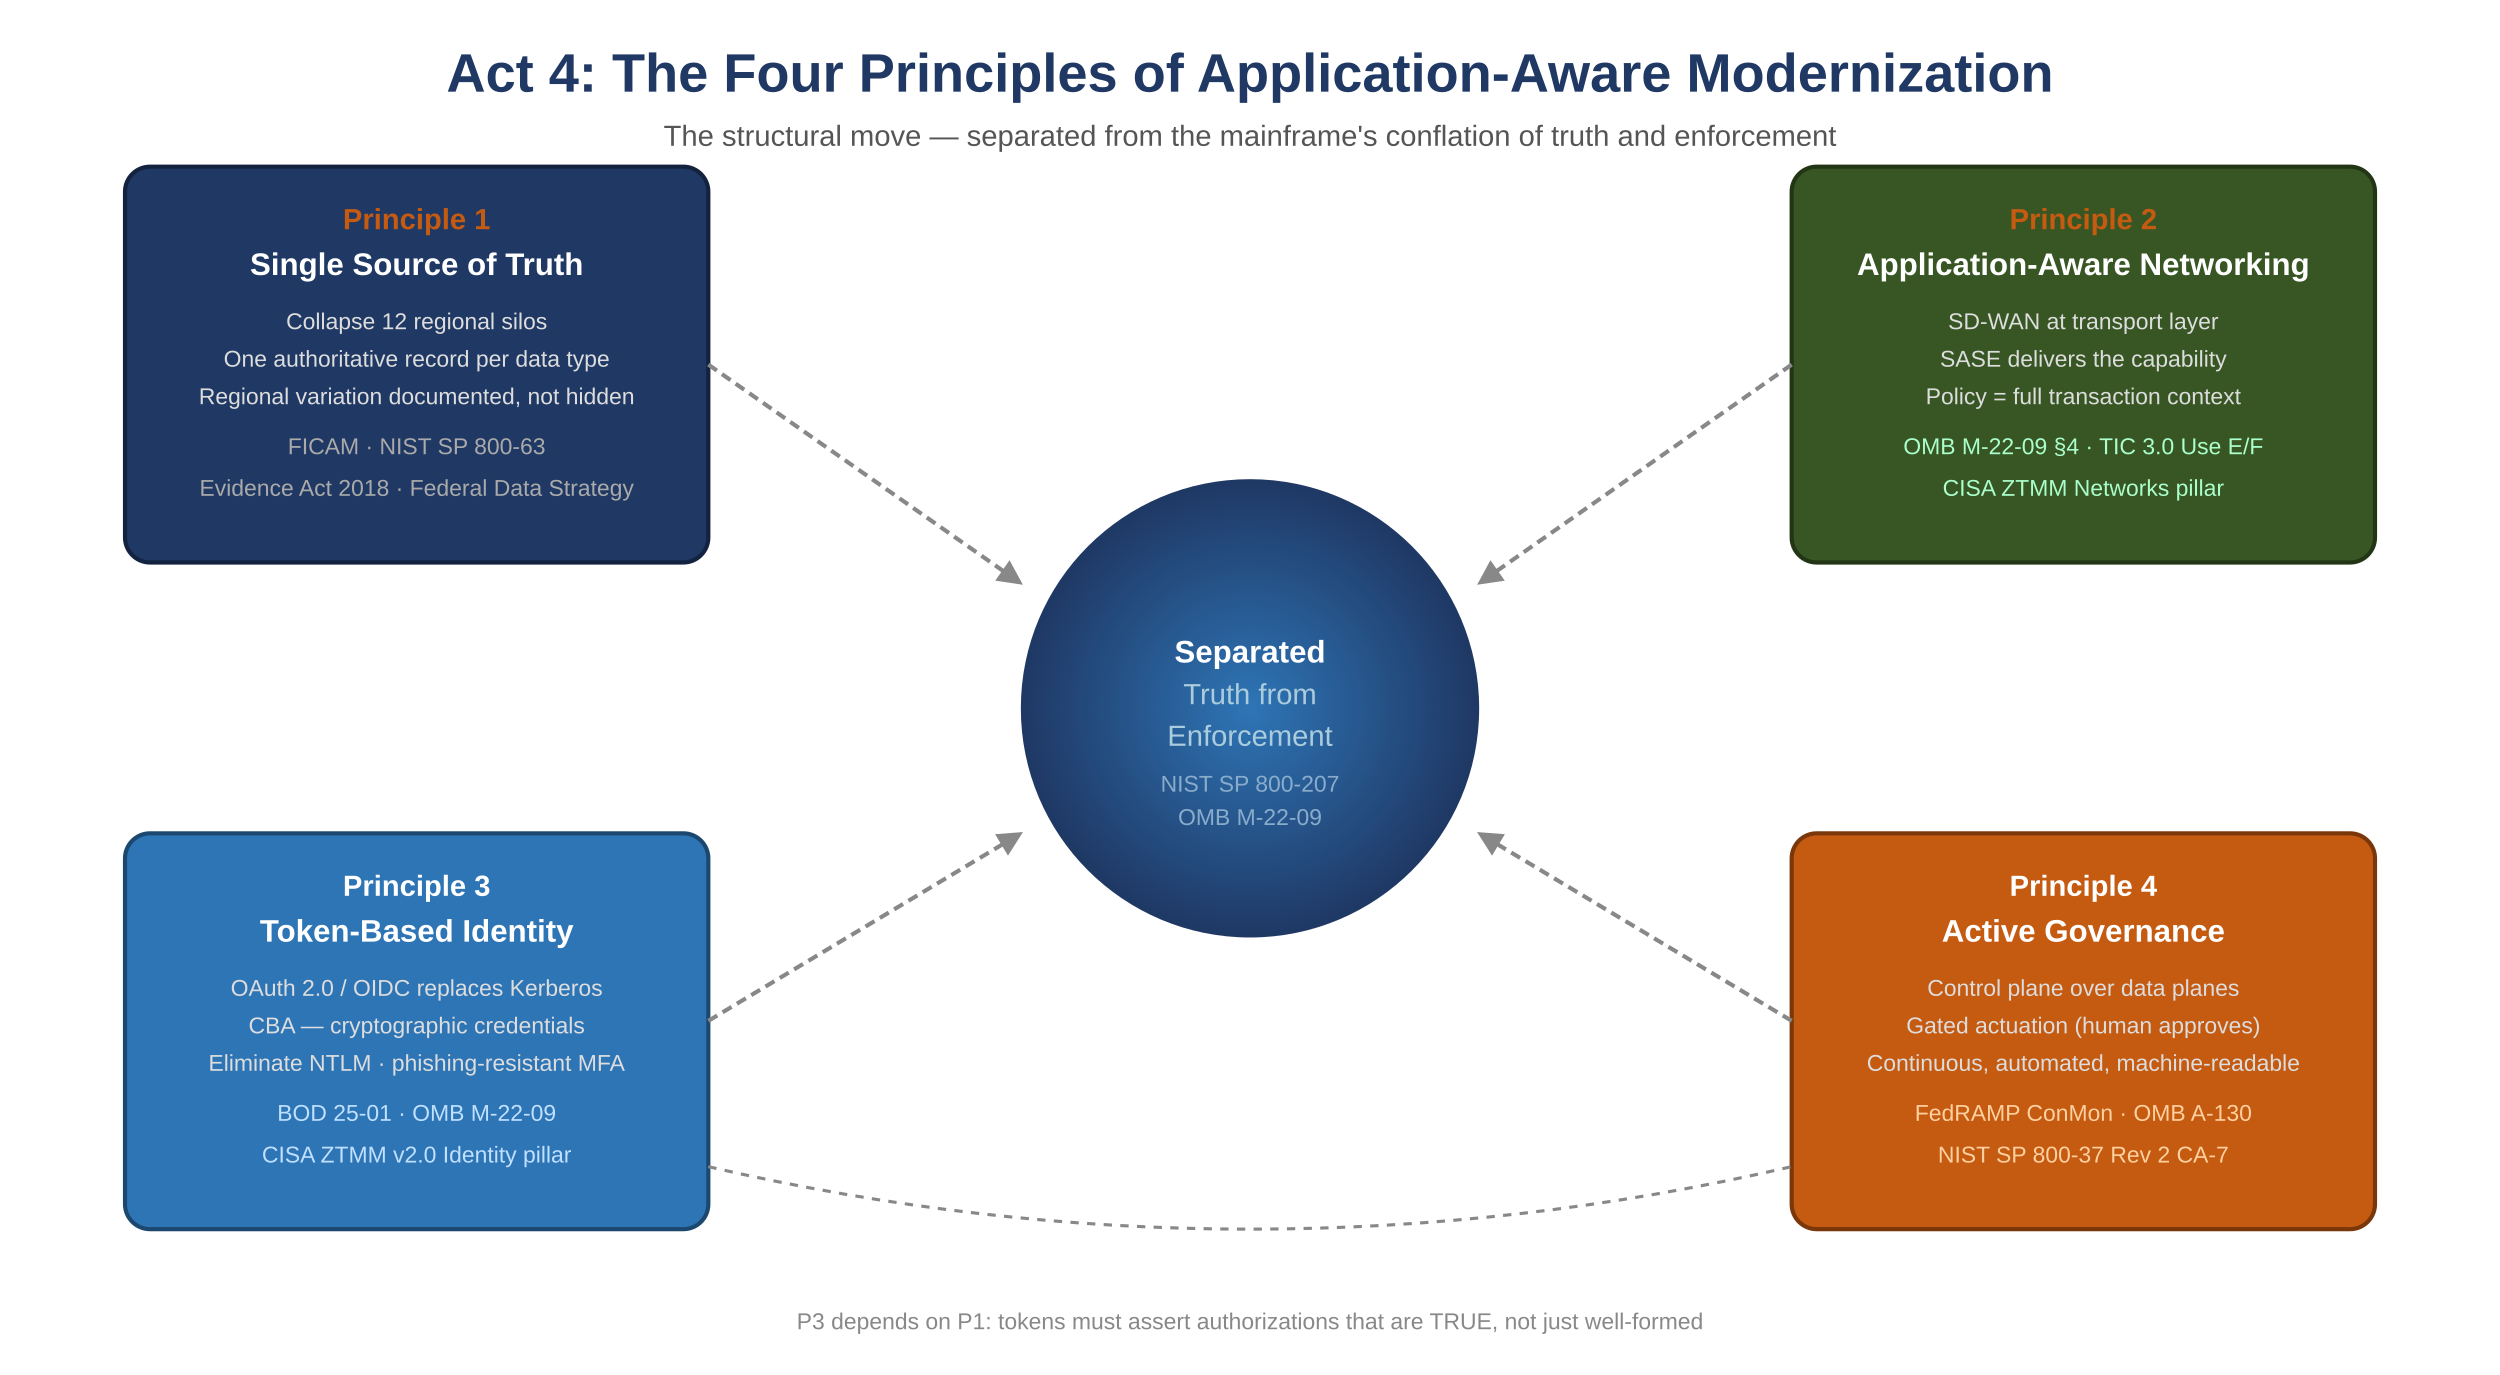
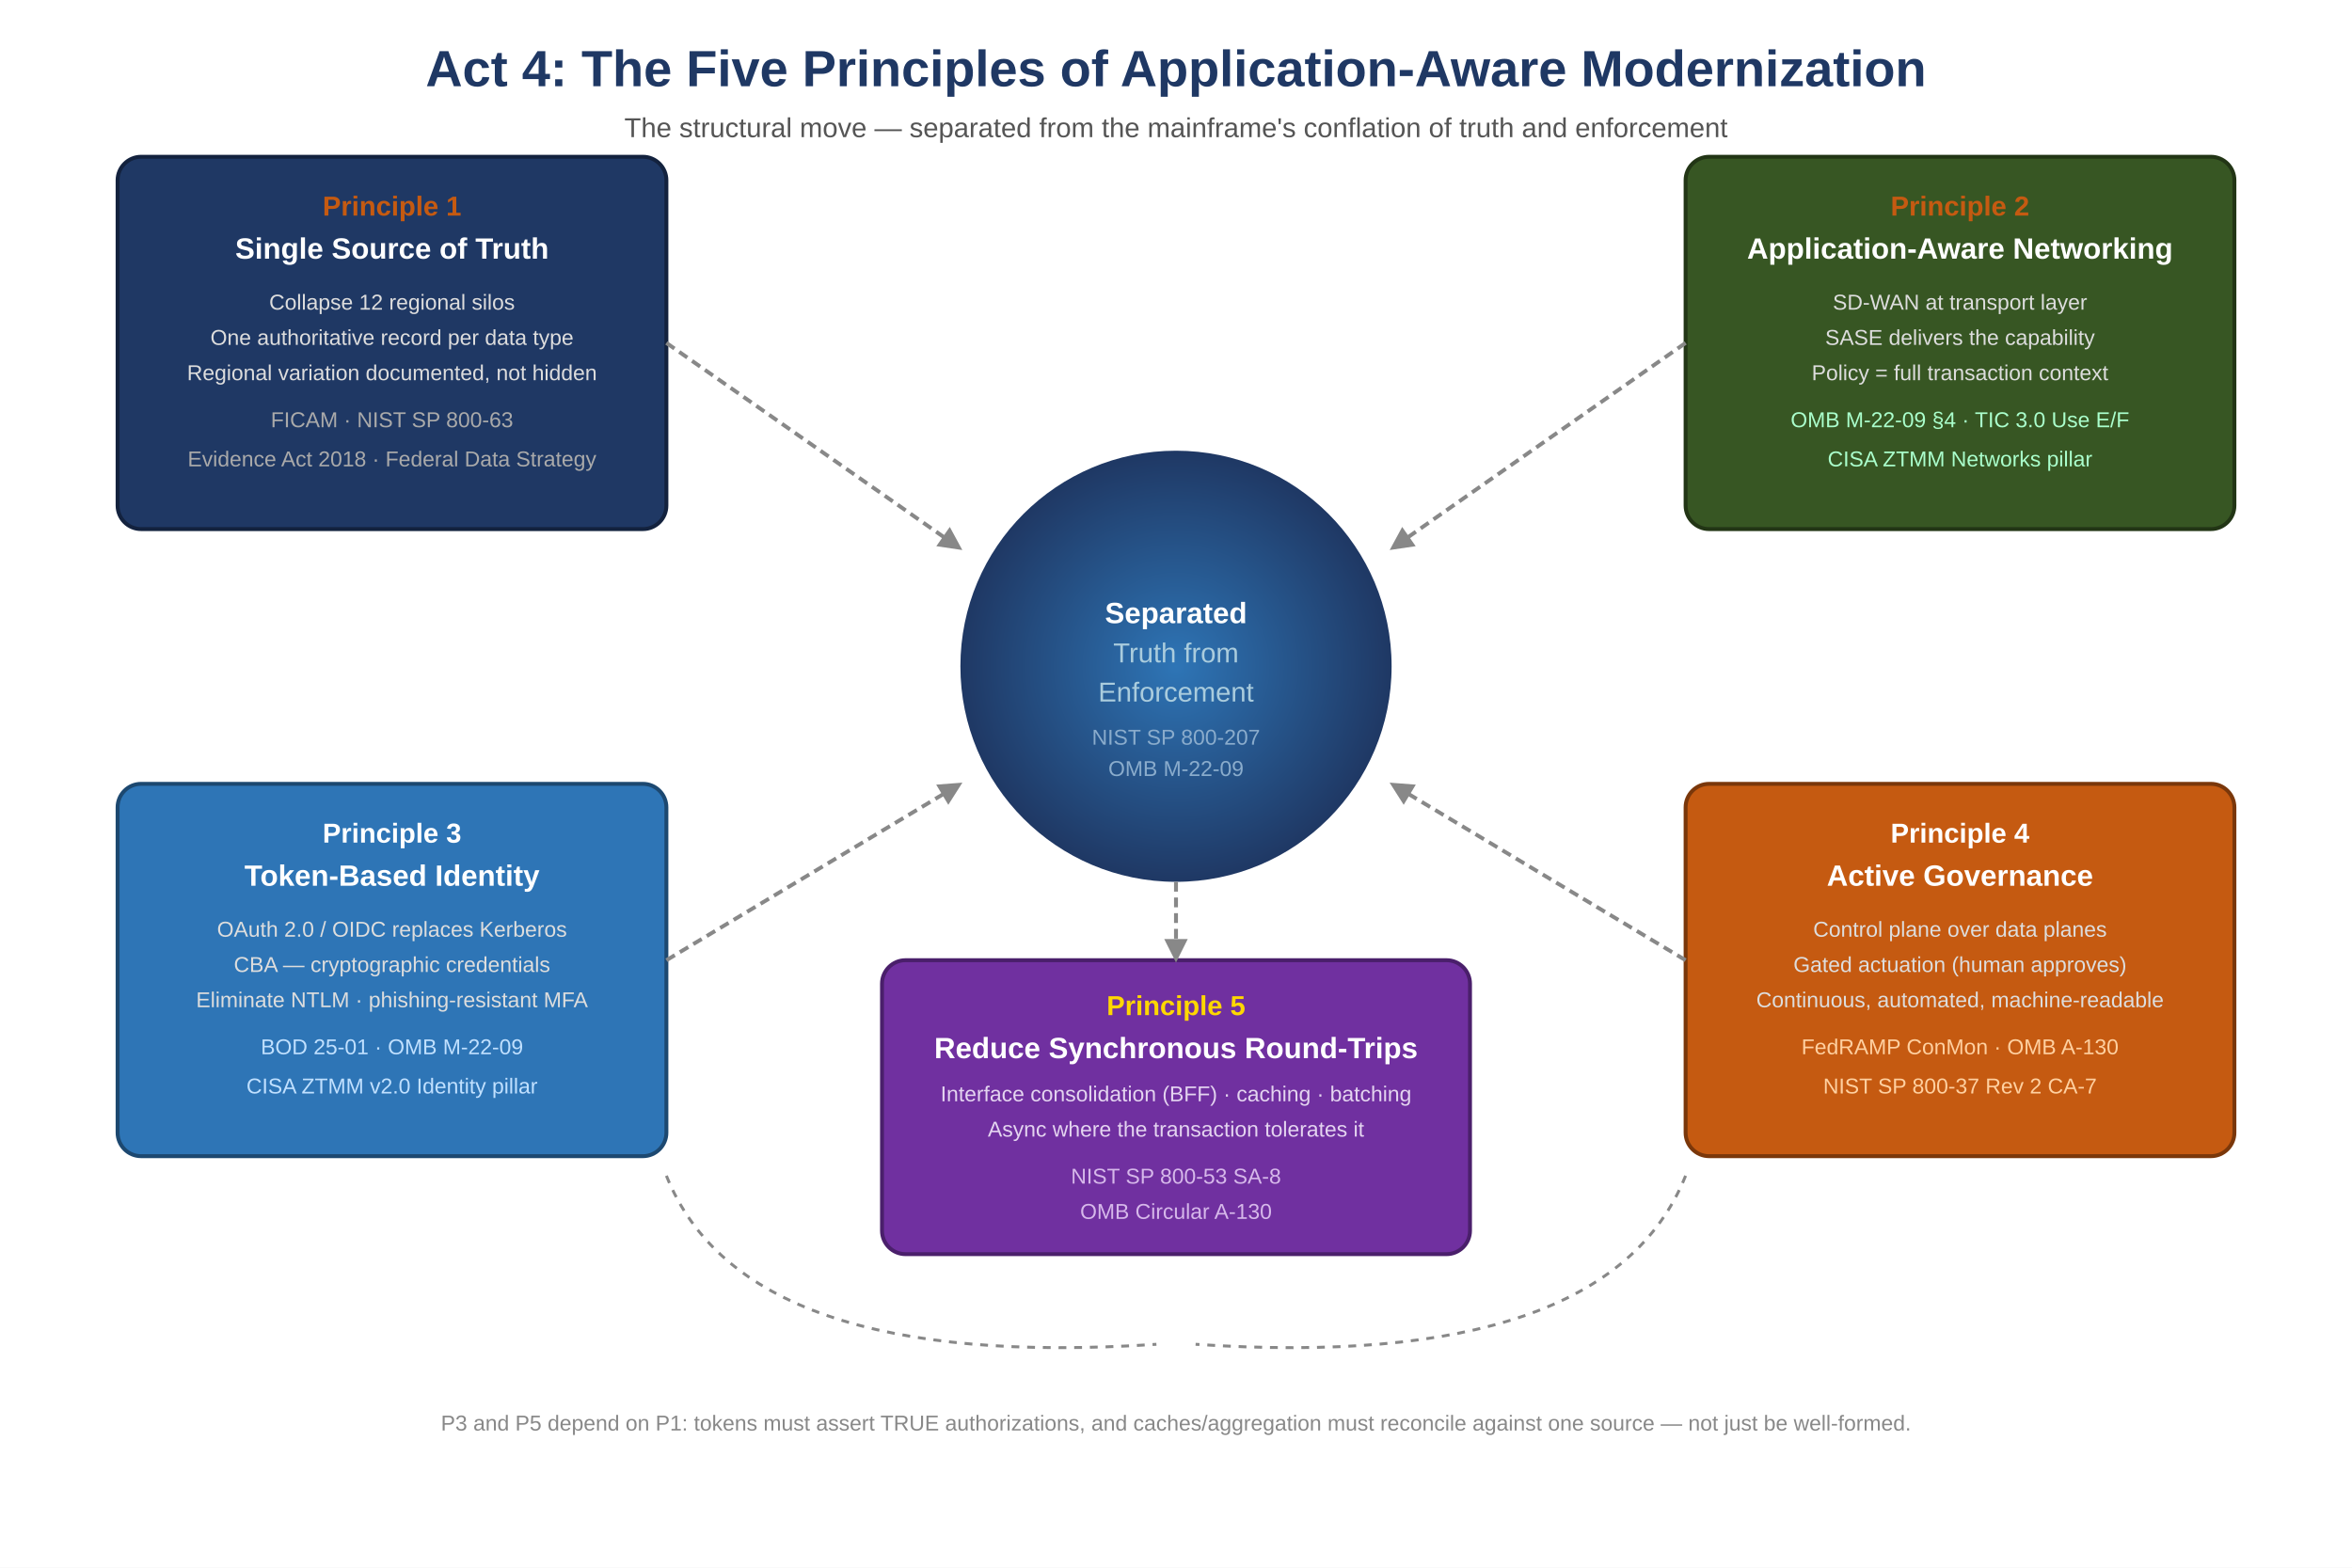
- <svg xmlns="http://www.w3.org/2000/svg" viewBox="0 0 1200 660" font-family="Arial,sans-serif">
-   <rect width="1200" height="660" fill="#FFFFFF" />
+ <svg xmlns="http://www.w3.org/2000/svg" viewBox="0 0 1200 800" font-family="Arial,sans-serif">
+   <rect width="1200" height="800" fill="#FFFFFF" />
  <defs>
    <radialGradient id="hub5" cx="50%" cy="50%" r="50%">
      <stop offset="0%" stop-color="#2E75B6" />
      <stop offset="100%" stop-color="#1F3864" />
    </radialGradient>
    <marker id="arr5" viewBox="0 0 10 10" refX="9" refY="5" markerWidth="6" markerHeight="6" orient="auto">
      <path d="M0,0 L10,5 L0,10 Z" fill="#888" />
    </marker>
  </defs>
-   <text x="600" y="44" text-anchor="middle" font-size="26" font-weight="bold" fill="#1F3864">Act 4: The Four Principles of Application-Aware Modernization</text>
+   <text x="600" y="44" text-anchor="middle" font-size="26" font-weight="bold" fill="#1F3864">Act 4: The Five Principles of Application-Aware Modernization</text>
  <text x="600" y="70" text-anchor="middle" font-size="14" fill="#555">The structural move — separated from the mainframe's conflation of truth and enforcement</text>
  <circle cx="600" cy="340" r="110" fill="url(#hub5)" />
  <text x="600" y="318" text-anchor="middle" font-size="15" fill="white" font-weight="bold">Separated</text>
  <text x="600" y="338" text-anchor="middle" font-size="14" fill="#acd">Truth from</text>
  <text x="600" y="358" text-anchor="middle" font-size="14" fill="#acd">Enforcement</text>
  <text x="600" y="380" text-anchor="middle" font-size="11" fill="#8aaccc">NIST SP 800-207</text>
  <text x="600" y="396" text-anchor="middle" font-size="11" fill="#8aaccc">OMB M-22-09</text>
  <rect x="60" y="80" width="280" height="190" rx="12" fill="#1F3864" stroke="#13223E" stroke-width="2" />
  <text x="200" y="110" text-anchor="middle" font-size="14" fill="#C55A11" font-weight="bold">Principle 1</text>
  <text x="200" y="132" text-anchor="middle" font-size="15" fill="white" font-weight="bold">Single Source of Truth</text>
  <text x="200" y="158" text-anchor="middle" font-size="11" fill="#ddd">Collapse 12 regional silos</text>
  <text x="200" y="176" text-anchor="middle" font-size="11" fill="#ddd">One authoritative record per data type</text>
  <text x="200" y="194" text-anchor="middle" font-size="11" fill="#ddd">Regional variation documented, not hidden</text>
  <text x="200" y="218" text-anchor="middle" font-size="11" fill="#aaa">FICAM · NIST SP 800-63</text>
  <text x="200" y="238" text-anchor="middle" font-size="11" fill="#aaa">Evidence Act 2018 · Federal Data Strategy</text>
  <line x1="340" y1="175" x2="490" y2="280" stroke="#888" stroke-width="2" stroke-dasharray="5,3" marker-end="url(#arr5)" />
  <rect x="860" y="80" width="280" height="190" rx="12" fill="#375623" stroke="#223515" stroke-width="2" />
  <text x="1000" y="110" text-anchor="middle" font-size="14" fill="#C55A11" font-weight="bold">Principle 2</text>
  <text x="1000" y="132" text-anchor="middle" font-size="15" fill="white" font-weight="bold">Application-Aware Networking</text>
  <text x="1000" y="158" text-anchor="middle" font-size="11" fill="#ddd">SD-WAN at transport layer</text>
  <text x="1000" y="176" text-anchor="middle" font-size="11" fill="#ddd">SASE delivers the capability</text>
  <text x="1000" y="194" text-anchor="middle" font-size="11" fill="#ddd">Policy = full transaction context</text>
  <text x="1000" y="218" text-anchor="middle" font-size="11" fill="#afc">OMB M-22-09 §4 · TIC 3.0 Use E/F</text>
  <text x="1000" y="238" text-anchor="middle" font-size="11" fill="#afc">CISA ZTMM Networks pillar</text>
  <line x1="860" y1="175" x2="710" y2="280" stroke="#888" stroke-width="2" stroke-dasharray="5,3" marker-end="url(#arr5)" />
  <rect x="60" y="400" width="280" height="190" rx="12" fill="#2E75B6" stroke="#1C4870" stroke-width="2" />
  <text x="200" y="430" text-anchor="middle" font-size="14" fill="white" font-weight="bold">Principle 3</text>
  <text x="200" y="452" text-anchor="middle" font-size="15" fill="white" font-weight="bold">Token-Based Identity</text>
  <text x="200" y="478" text-anchor="middle" font-size="11" fill="#ddd">OAuth 2.0 / OIDC replaces Kerberos</text>
  <text x="200" y="496" text-anchor="middle" font-size="11" fill="#ddd">CBA — cryptographic credentials</text>
  <text x="200" y="514" text-anchor="middle" font-size="11" fill="#ddd">Eliminate NTLM · phishing-resistant MFA</text>
  <text x="200" y="538" text-anchor="middle" font-size="11" fill="#C0E0FF">BOD 25-01 · OMB M-22-09</text>
  <text x="200" y="558" text-anchor="middle" font-size="11" fill="#C0E0FF">CISA ZTMM v2.0 Identity pillar</text>
  <line x1="340" y1="490" x2="490" y2="400" stroke="#888" stroke-width="2" stroke-dasharray="5,3" marker-end="url(#arr5)" />
  <rect x="860" y="400" width="280" height="190" rx="12" fill="#C55A11" stroke="#7A370A" stroke-width="2" />
  <text x="1000" y="430" text-anchor="middle" font-size="14" fill="white" font-weight="bold">Principle 4</text>
  <text x="1000" y="452" text-anchor="middle" font-size="15" fill="white" font-weight="bold">Active Governance</text>
  <text x="1000" y="478" text-anchor="middle" font-size="11" fill="#ddd">Control plane over data planes</text>
  <text x="1000" y="496" text-anchor="middle" font-size="11" fill="#ddd">Gated actuation (human approves)</text>
  <text x="1000" y="514" text-anchor="middle" font-size="11" fill="#ddd">Continuous, automated, machine-readable</text>
  <text x="1000" y="538" text-anchor="middle" font-size="11" fill="#FFD0A0">FedRAMP ConMon · OMB A-130</text>
  <text x="1000" y="558" text-anchor="middle" font-size="11" fill="#FFD0A0">NIST SP 800-37 Rev 2 CA-7</text>
  <line x1="860" y1="490" x2="710" y2="400" stroke="#888" stroke-width="2" stroke-dasharray="5,3" marker-end="url(#arr5)" />
-   <path d="M340,560 Q600,620 860,560" stroke="#888" stroke-width="1.5" fill="none" stroke-dasharray="4,4" />
-   <text x="600" y="638" text-anchor="middle" font-size="11" fill="#888">P3 depends on P1: tokens must assert authorizations that are TRUE, not just well-formed</text>
+   <rect x="450" y="490" width="300" height="150" rx="12" fill="#7030A0" stroke="#4A1F6B" stroke-width="2" />
+   <text x="600" y="518" text-anchor="middle" font-size="14" fill="#FFD700" font-weight="bold">Principle 5</text>
+   <text x="600" y="540" text-anchor="middle" font-size="15" fill="white" font-weight="bold">Reduce Synchronous Round-Trips</text>
+   <text x="600" y="562" text-anchor="middle" font-size="11" fill="#E4D4F0">Interface consolidation (BFF) · caching · batching</text>
+   <text x="600" y="580" text-anchor="middle" font-size="11" fill="#E4D4F0">Async where the transaction tolerates it</text>
+   <text x="600" y="604" text-anchor="middle" font-size="11" fill="#D6B8EA">NIST SP 800-53 SA-8</text>
+   <text x="600" y="622" text-anchor="middle" font-size="11" fill="#D6B8EA">OMB Circular A-130</text>
+   <line x1="600" y1="450" x2="600" y2="490" stroke="#888" stroke-width="2" stroke-dasharray="5,3" marker-end="url(#arr5)" />
+   <path d="M340,600 Q380,700 590,686" stroke="#888" stroke-width="1.5" fill="none" stroke-dasharray="4,4" />
+   <path d="M860,600 Q820,700 610,686" stroke="#888" stroke-width="1.5" fill="none" stroke-dasharray="4,4" />
+   <text x="600" y="730" text-anchor="middle" font-size="11" fill="#888">P3 and P5 depend on P1: tokens must assert TRUE authorizations, and caches/aggregation must reconcile against one source — not just be well-formed.</text>
</svg>
